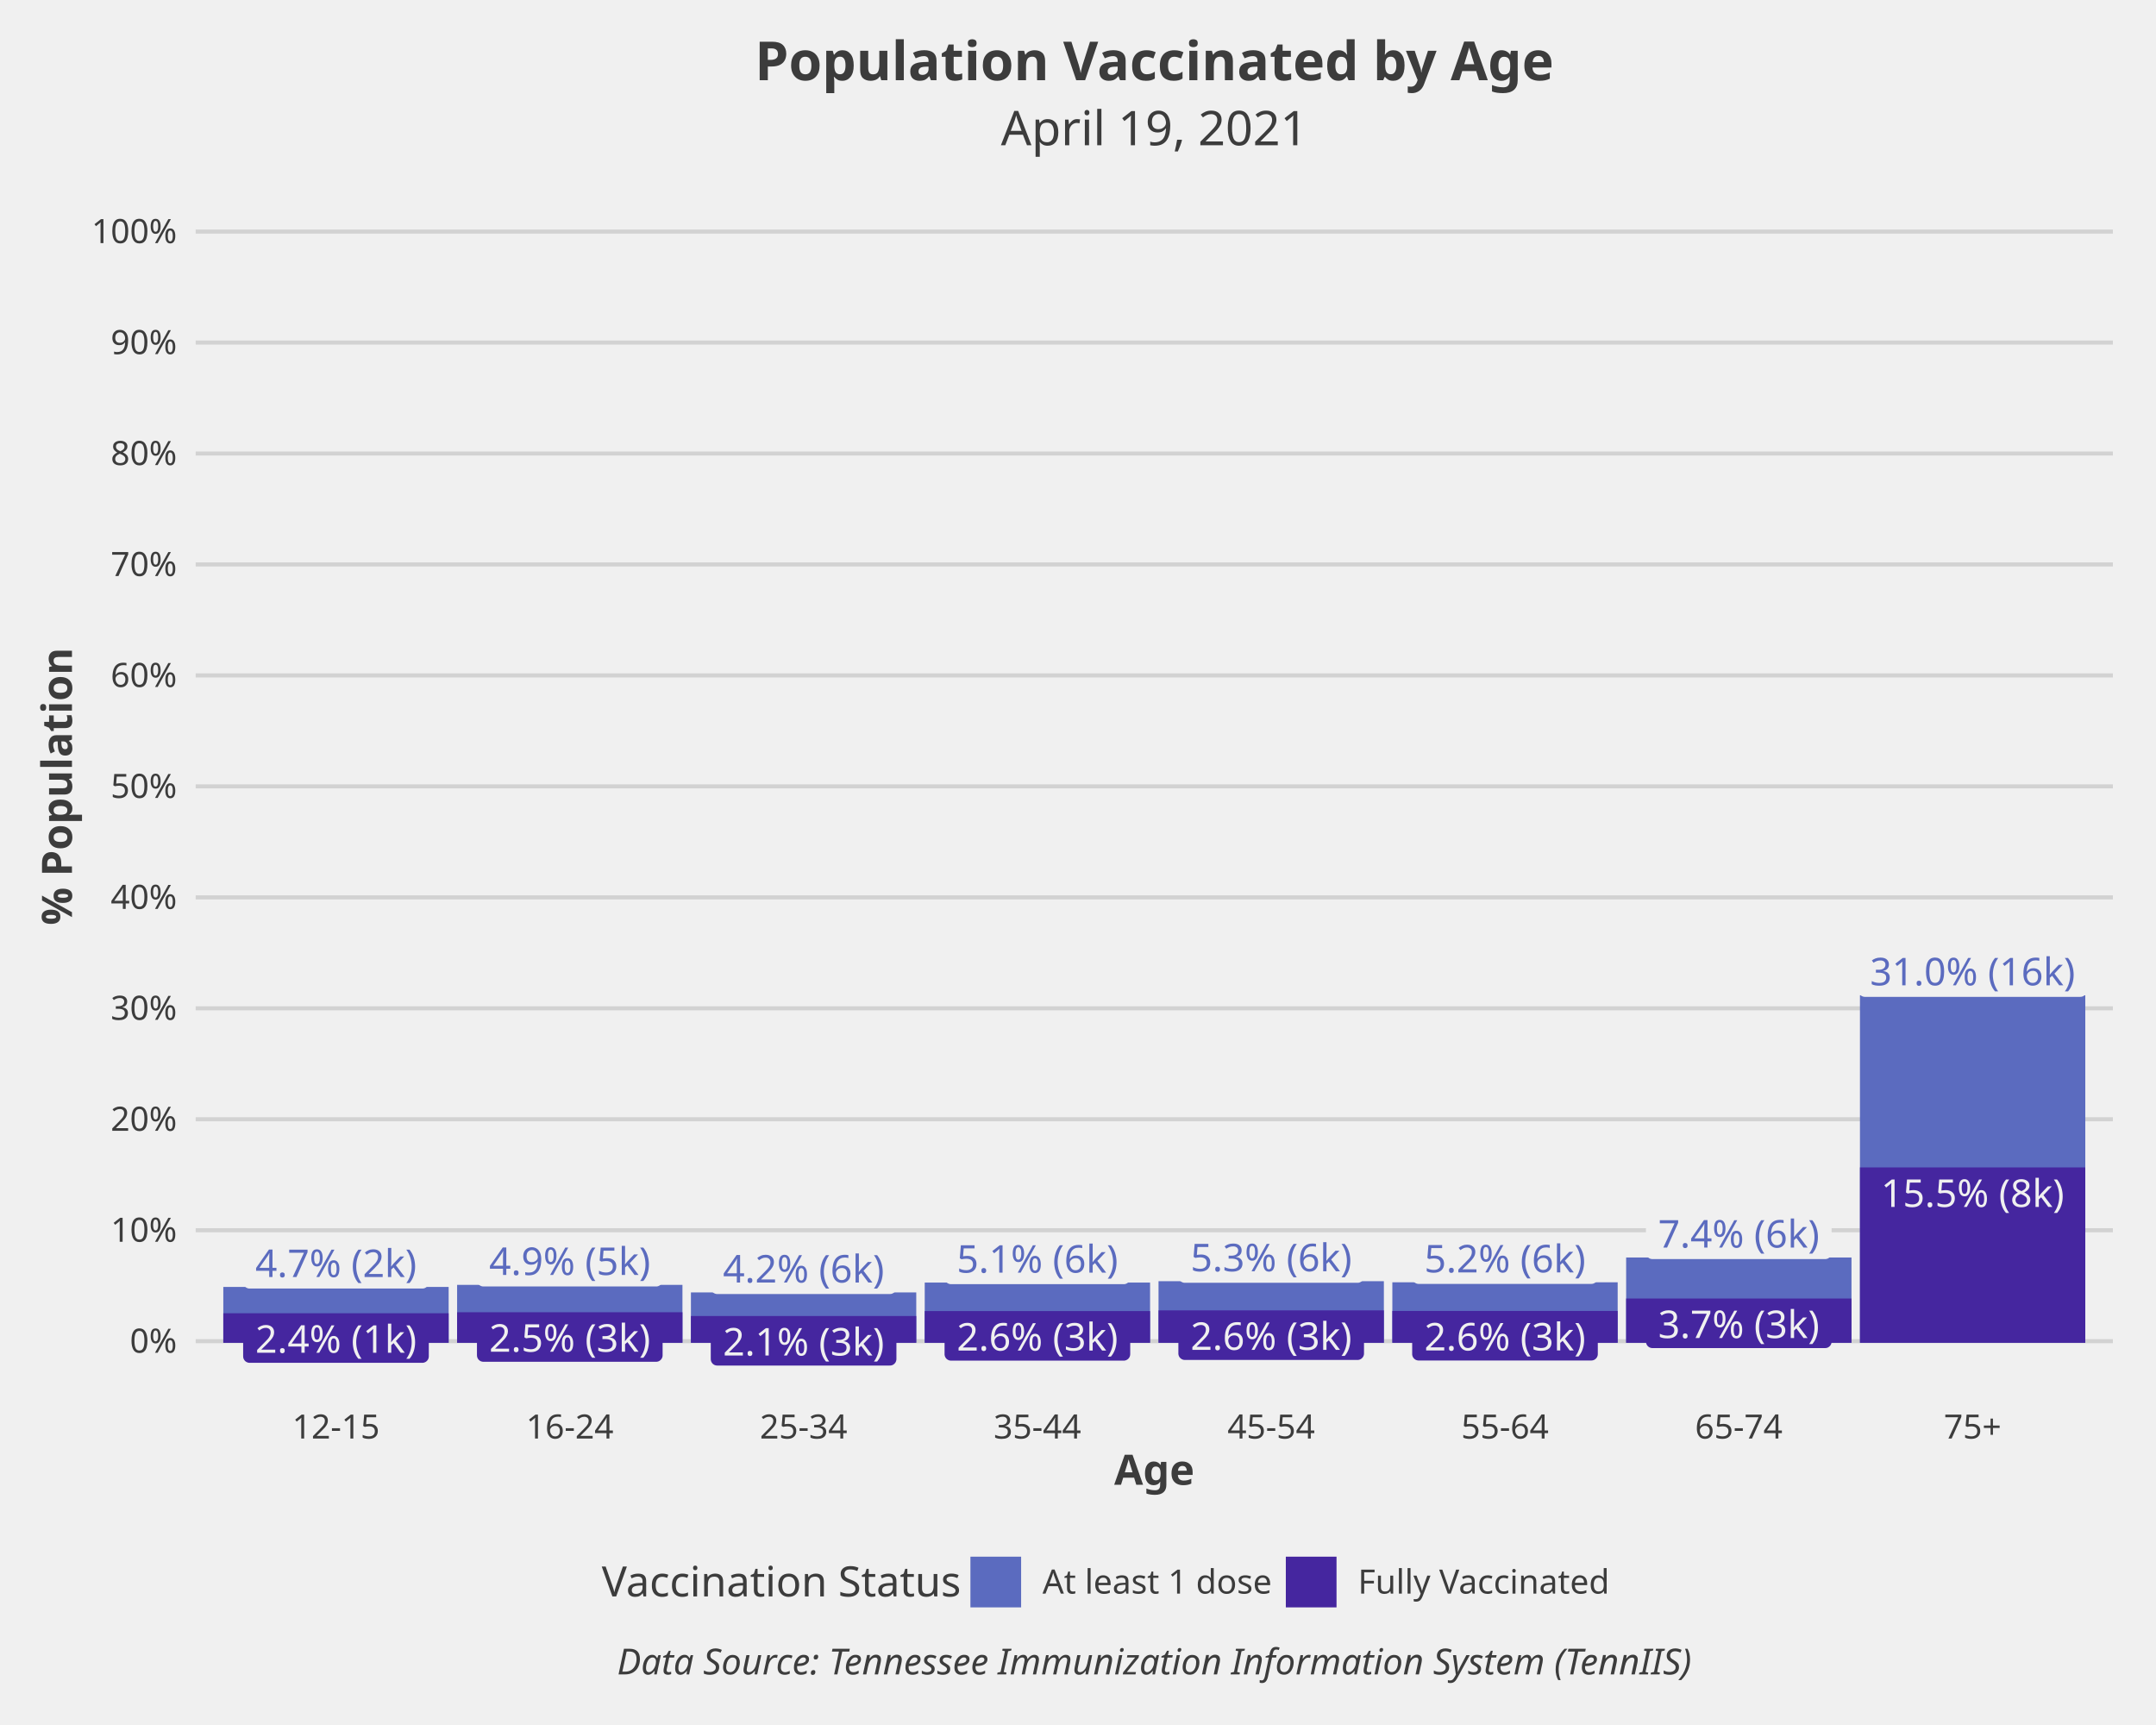
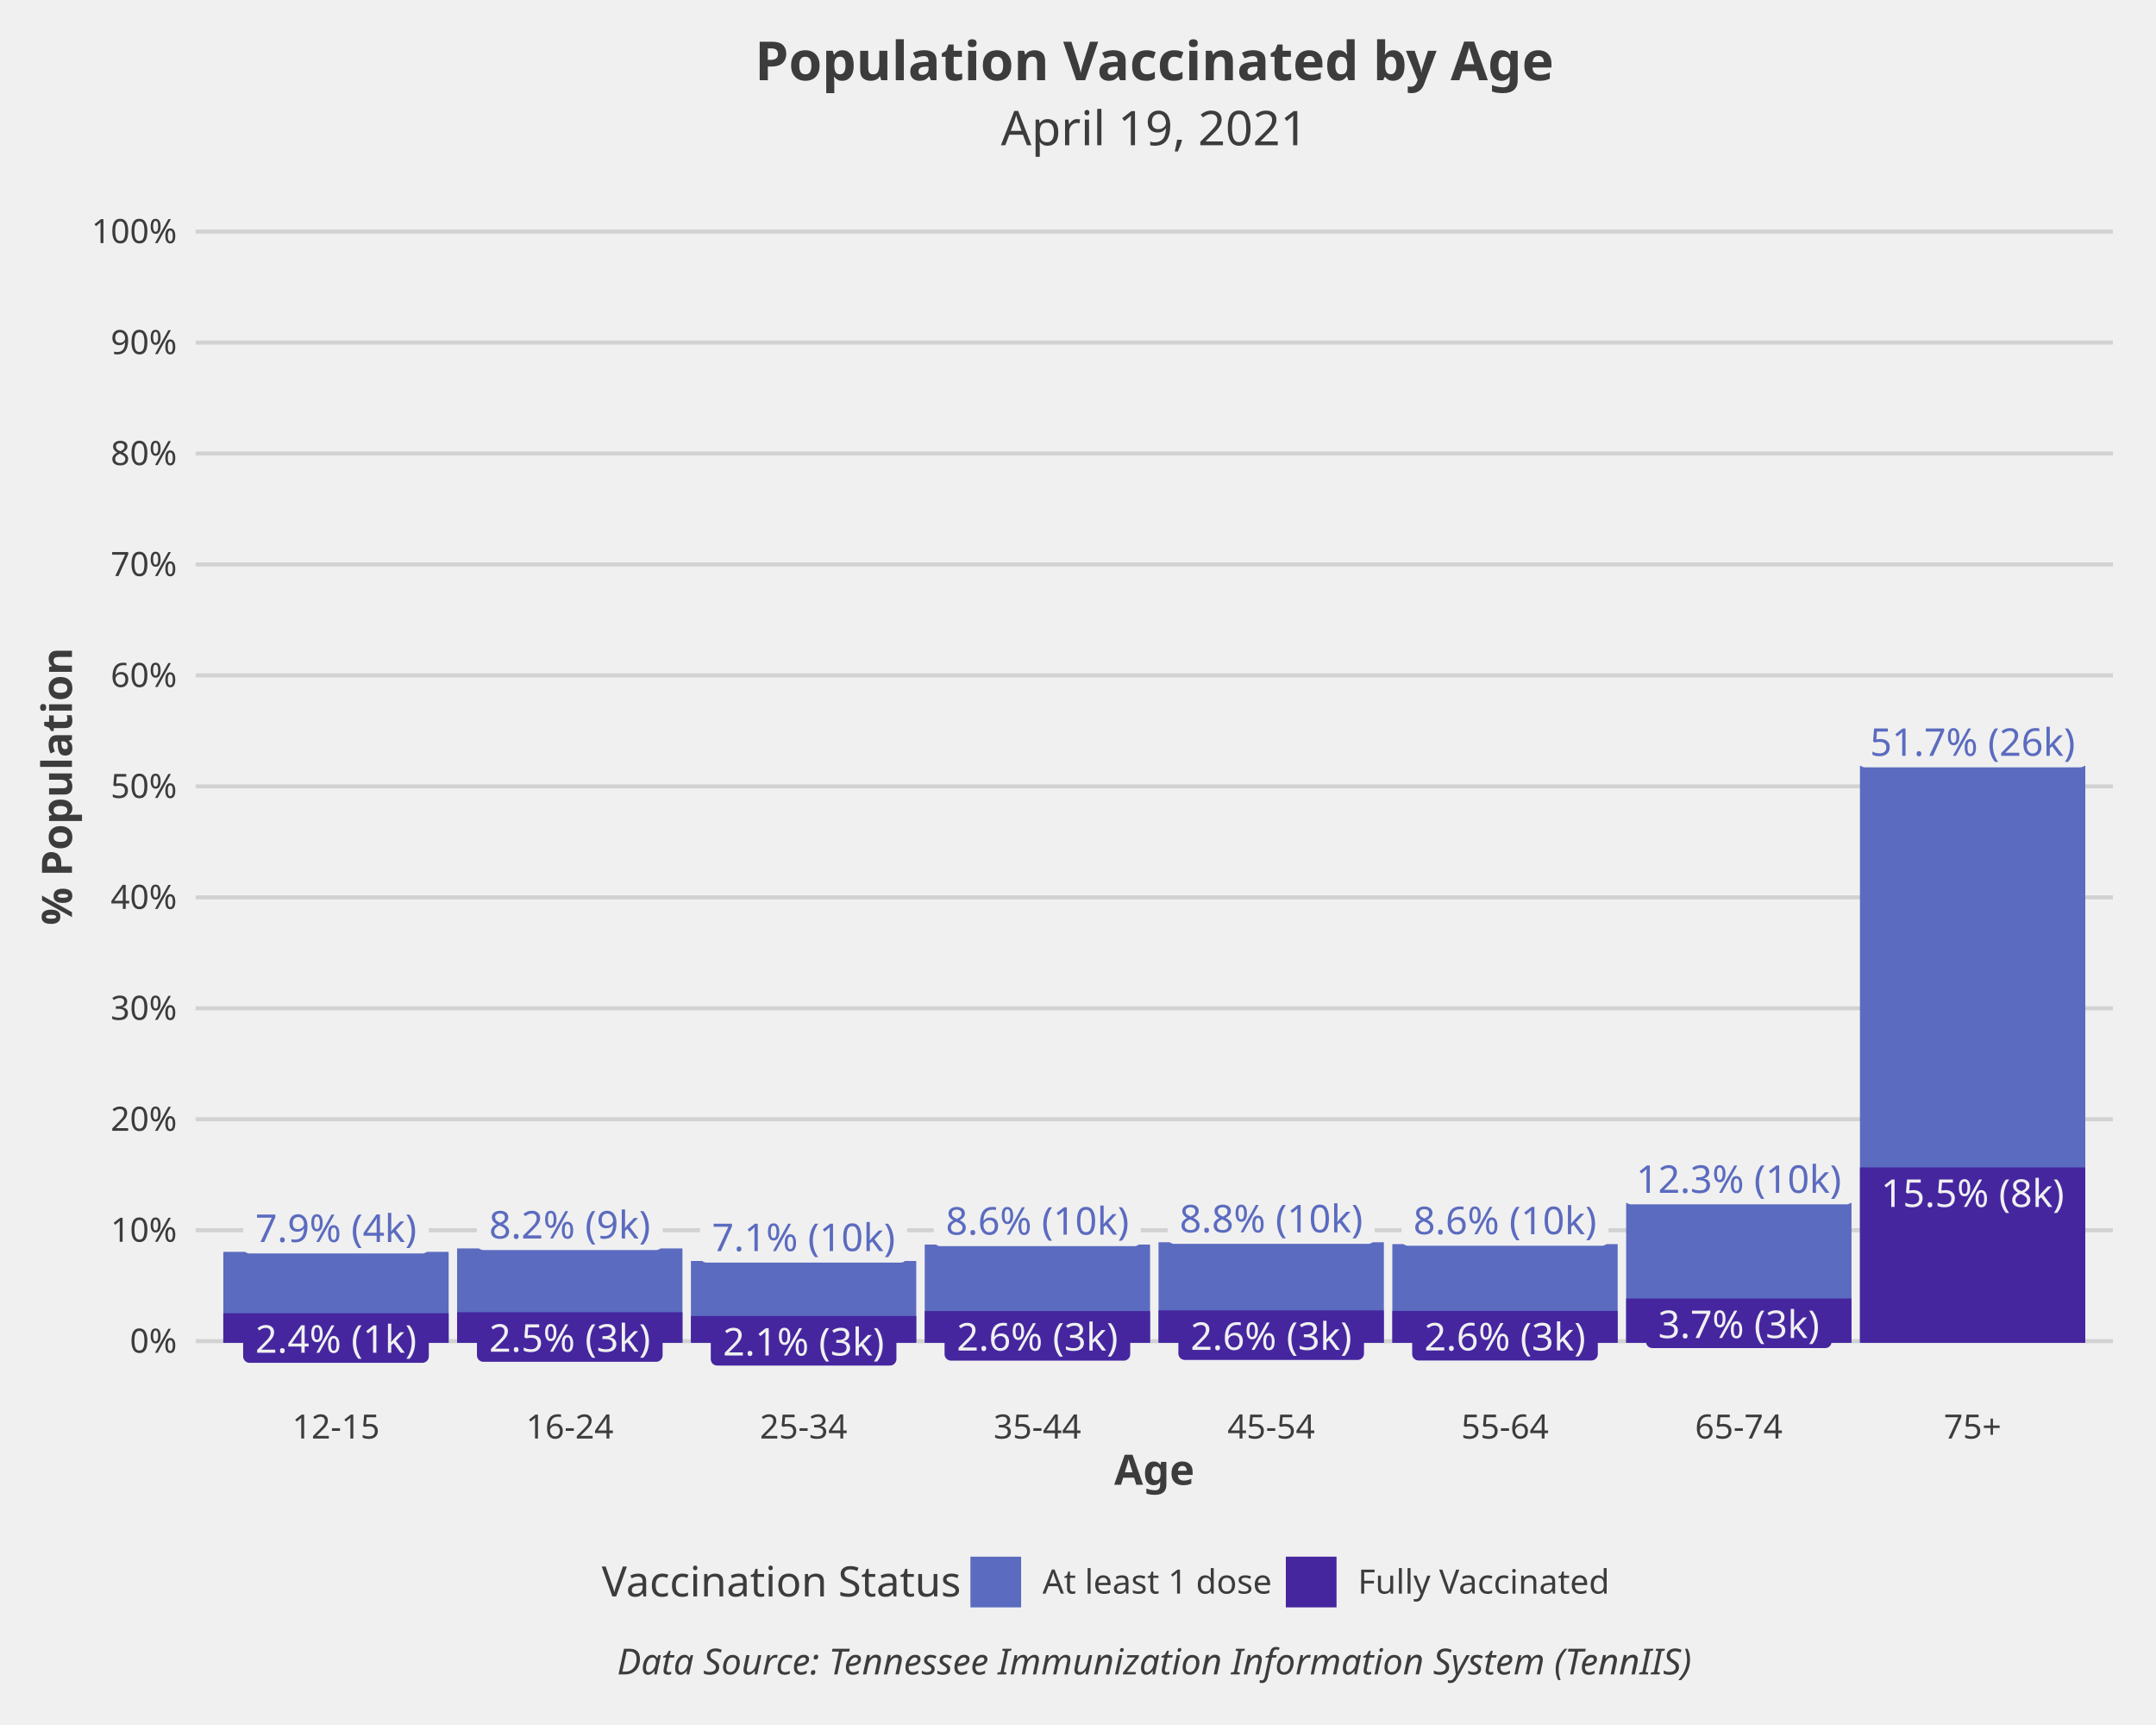
<svg xmlns="http://www.w3.org/2000/svg" class="svglite" data-engine-version="2.0" width="720.00pt" height="576.00pt" viewBox="0 0 720.00 576.00">
  <defs>
    <style type="text/css">
    .svglite line, .svglite polyline, .svglite polygon, .svglite path, .svglite rect, .svglite circle {
      fill: none;
      stroke: #000000;
      stroke-linecap: round;
      stroke-linejoin: round;
      stroke-miterlimit: 10.00;
    }
  </style>
  </defs>
  <rect width="100%" height="100%" style="stroke: none; fill: #FFFFFF;" />
  <defs>
    <clipPath id="cpMC4wMHw3MjAuMDB8MC4wMHw1NzYuMDA=">
      <rect x="0.00" y="0.00" width="720.00" height="576.00" />
    </clipPath>
  </defs>
  <g clip-path="url(#cpMC4wMHw3MjAuMDB8MC4wMHw1NzYuMDA=)">
    <rect x="0.00" y="0.00" width="720.00" height="576.00" style="stroke-width: 1.36; stroke: none; fill: #F0F0F0;" />
  </g>
  <defs>
    <clipPath id="cpNjUuMzV8NzA1LjYwfDU4LjgwfDQ2Ni4zNg==">
      <rect x="65.35" y="58.80" width="640.25" height="407.56" />
    </clipPath>
  </defs>
  <g clip-path="url(#cpNjUuMzV8NzA1LjYwfDU4LjgwfDQ2Ni4zNg==)">
    <rect x="65.35" y="58.80" width="640.25" height="407.56" style="stroke-width: 1.36; stroke: none; fill: #F0F0F0;" />
    <polyline points="65.35,447.84 705.60,447.84 " style="stroke-width: 1.36; stroke: #D2D2D2; stroke-linecap: butt;" />
    <polyline points="65.35,410.79 705.60,410.79 " style="stroke-width: 1.36; stroke: #D2D2D2; stroke-linecap: butt;" />
    <polyline points="65.35,373.74 705.60,373.74 " style="stroke-width: 1.36; stroke: #D2D2D2; stroke-linecap: butt;" />
    <polyline points="65.35,336.69 705.60,336.69 " style="stroke-width: 1.36; stroke: #D2D2D2; stroke-linecap: butt;" />
    <polyline points="65.35,299.64 705.60,299.64 " style="stroke-width: 1.36; stroke: #D2D2D2; stroke-linecap: butt;" />
    <polyline points="65.35,262.58 705.60,262.58 " style="stroke-width: 1.36; stroke: #D2D2D2; stroke-linecap: butt;" />
    <polyline points="65.35,225.53 705.60,225.53 " style="stroke-width: 1.36; stroke: #D2D2D2; stroke-linecap: butt;" />
    <polyline points="65.35,188.48 705.60,188.48 " style="stroke-width: 1.36; stroke: #D2D2D2; stroke-linecap: butt;" />
    <polyline points="65.35,151.43 705.60,151.43 " style="stroke-width: 1.36; stroke: #D2D2D2; stroke-linecap: butt;" />
    <polyline points="65.35,114.38 705.60,114.38 " style="stroke-width: 1.36; stroke: #D2D2D2; stroke-linecap: butt;" />
    <polyline points="65.35,77.33 705.60,77.33 " style="stroke-width: 1.36; stroke: #D2D2D2; stroke-linecap: butt;" />
-     <rect x="75.11" y="430.26" width="74.18" height="17.57" style="stroke-width: 1.07; stroke: #5B6BBF; stroke-linecap: square; stroke-linejoin: miter; fill: #5B6BBF;" />
-     <rect x="153.19" y="429.57" width="74.18" height="18.27" style="stroke-width: 1.07; stroke: #5B6BBF; stroke-linecap: square; stroke-linejoin: miter; fill: #5B6BBF;" />
-     <rect x="231.27" y="432.09" width="74.18" height="15.75" style="stroke-width: 1.07; stroke: #5B6BBF; stroke-linecap: square; stroke-linejoin: miter; fill: #5B6BBF;" />
-     <rect x="309.35" y="428.80" width="74.18" height="19.03" style="stroke-width: 1.07; stroke: #5B6BBF; stroke-linecap: square; stroke-linejoin: miter; fill: #5B6BBF;" />
-     <rect x="387.43" y="428.34" width="74.18" height="19.50" style="stroke-width: 1.07; stroke: #5B6BBF; stroke-linecap: square; stroke-linejoin: miter; fill: #5B6BBF;" />
-     <rect x="465.51" y="428.71" width="74.18" height="19.13" style="stroke-width: 1.07; stroke: #5B6BBF; stroke-linecap: square; stroke-linejoin: miter; fill: #5B6BBF;" />
-     <rect x="543.59" y="420.43" width="74.18" height="27.41" style="stroke-width: 1.07; stroke: #5B6BBF; stroke-linecap: square; stroke-linejoin: miter; fill: #5B6BBF;" />
-     <rect x="621.67" y="332.87" width="74.18" height="114.97" style="stroke-width: 1.07; stroke: #5B6BBF; stroke-linecap: square; stroke-linejoin: miter; fill: #5B6BBF;" />
+     <rect x="75.11" y="418.55" width="74.18" height="29.29" style="stroke-width: 1.07; stroke: #5B6BBF; stroke-linecap: square; stroke-linejoin: miter; fill: #5B6BBF;" />
    <rect x="75.11" y="439.05" width="74.18" height="8.79" style="stroke-width: 1.07; stroke: #45269F; stroke-linecap: square; stroke-linejoin: miter; fill: #45269F;" />
+     <rect x="153.19" y="417.40" width="74.18" height="30.44" style="stroke-width: 1.07; stroke: #5B6BBF; stroke-linecap: square; stroke-linejoin: miter; fill: #5B6BBF;" />
    <rect x="153.19" y="438.71" width="74.18" height="9.13" style="stroke-width: 1.07; stroke: #45269F; stroke-linecap: square; stroke-linejoin: miter; fill: #45269F;" />
+     <rect x="231.27" y="421.59" width="74.18" height="26.24" style="stroke-width: 1.07; stroke: #5B6BBF; stroke-linecap: square; stroke-linejoin: miter; fill: #5B6BBF;" />
    <rect x="231.27" y="439.97" width="74.18" height="7.87" style="stroke-width: 1.07; stroke: #45269F; stroke-linecap: square; stroke-linejoin: miter; fill: #45269F;" />
+     <rect x="309.35" y="416.11" width="74.18" height="31.72" style="stroke-width: 1.07; stroke: #5B6BBF; stroke-linecap: square; stroke-linejoin: miter; fill: #5B6BBF;" />
    <rect x="309.35" y="438.32" width="74.18" height="9.52" style="stroke-width: 1.07; stroke: #45269F; stroke-linecap: square; stroke-linejoin: miter; fill: #45269F;" />
+     <rect x="387.43" y="415.34" width="74.18" height="32.50" style="stroke-width: 1.07; stroke: #5B6BBF; stroke-linecap: square; stroke-linejoin: miter; fill: #5B6BBF;" />
    <rect x="387.43" y="438.09" width="74.18" height="9.75" style="stroke-width: 1.07; stroke: #45269F; stroke-linecap: square; stroke-linejoin: miter; fill: #45269F;" />
+     <rect x="465.51" y="415.96" width="74.18" height="31.88" style="stroke-width: 1.07; stroke: #5B6BBF; stroke-linecap: square; stroke-linejoin: miter; fill: #5B6BBF;" />
    <rect x="465.51" y="438.28" width="74.18" height="9.56" style="stroke-width: 1.07; stroke: #45269F; stroke-linecap: square; stroke-linejoin: miter; fill: #45269F;" />
+     <rect x="543.59" y="402.15" width="74.18" height="45.69" style="stroke-width: 1.07; stroke: #5B6BBF; stroke-linecap: square; stroke-linejoin: miter; fill: #5B6BBF;" />
    <rect x="543.59" y="434.13" width="74.18" height="13.71" style="stroke-width: 1.07; stroke: #45269F; stroke-linecap: square; stroke-linejoin: miter; fill: #45269F;" />
+     <rect x="621.67" y="256.22" width="74.18" height="191.62" style="stroke-width: 1.07; stroke: #5B6BBF; stroke-linecap: square; stroke-linejoin: miter; fill: #5B6BBF;" />
    <rect x="621.67" y="390.35" width="74.18" height="57.49" style="stroke-width: 1.07; stroke: #45269F; stroke-linecap: square; stroke-linejoin: miter; fill: #45269F;" />
-     <polygon points="83.36,430.26 141.04,430.26 140.95,430.26 141.30,430.25 141.64,430.18 141.96,430.06 142.27,429.88 142.53,429.66 142.76,429.40 142.95,429.11 143.09,428.79 143.17,428.45 143.20,428.10 143.20,428.10 143.20,416.41 143.20,416.41 143.17,416.07 143.09,415.73 142.95,415.41 142.76,415.11 142.53,414.85 142.27,414.63 141.96,414.46 141.64,414.34 141.30,414.27 141.04,414.25 83.36,414.25 83.62,414.27 83.27,414.25 82.93,414.30 82.59,414.39 82.28,414.54 81.99,414.74 81.74,414.98 81.54,415.26 81.37,415.57 81.26,415.90 81.21,416.24 81.20,416.41 81.20,428.10 81.21,427.93 81.21,428.28 81.26,428.62 81.37,428.95 81.54,429.26 81.74,429.54 81.99,429.78 82.28,429.97 82.59,430.12 82.93,430.22 83.27,430.26 " style="stroke-width: 0.00; stroke: none; fill: #F0F0F0;" />
-     <text x="112.20" y="426.42" text-anchor="middle" style="font-size: 12.80px; fill: #5B6BBF; font-family: sans;" textLength="54.80px" lengthAdjust="spacingAndGlyphs">4.7% (2k)</text>
-     <polygon points="161.44,429.57 219.12,429.57 219.03,429.57 219.38,429.56 219.72,429.49 220.04,429.36 220.34,429.19 220.61,428.97 220.84,428.71 221.03,428.42 221.17,428.10 221.25,427.76 221.28,427.41 221.28,427.41 221.28,415.72 221.28,415.72 221.25,415.37 221.17,415.04 221.03,414.72 220.84,414.42 220.61,414.16 220.34,413.94 220.04,413.77 219.72,413.65 219.38,413.58 219.12,413.56 161.44,413.56 161.70,413.58 161.35,413.56 161.01,413.61 160.67,413.70 160.36,413.85 160.07,414.05 159.82,414.29 159.61,414.57 159.45,414.87 159.34,415.20 159.29,415.55 159.28,415.72 159.28,427.41 159.29,427.24 159.29,427.59 159.34,427.93 159.45,428.26 159.61,428.57 159.82,428.85 160.07,429.09 160.36,429.28 160.67,429.43 161.01,429.53 161.35,429.57 " style="stroke-width: 0.00; stroke: none; fill: #F0F0F0;" />
-     <text x="190.28" y="425.73" text-anchor="middle" style="font-size: 12.80px; fill: #5B6BBF; font-family: sans;" textLength="54.80px" lengthAdjust="spacingAndGlyphs">4.9% (5k)</text>
-     <polygon points="239.52,432.09 297.20,432.09 297.11,432.09 297.46,432.08 297.80,432.01 298.12,431.88 298.42,431.71 298.69,431.49 298.92,431.23 299.11,430.94 299.24,430.62 299.33,430.28 299.36,429.93 299.36,429.93 299.36,418.24 299.36,418.24 299.33,417.89 299.24,417.56 299.11,417.24 298.92,416.94 298.69,416.68 298.42,416.46 298.12,416.29 297.80,416.17 297.46,416.10 297.20,416.08 239.52,416.08 239.78,416.10 239.43,416.08 239.09,416.12 238.75,416.22 238.44,416.37 238.15,416.57 237.90,416.81 237.69,417.09 237.53,417.39 237.42,417.72 237.37,418.07 237.36,418.24 237.36,429.93 237.37,429.76 237.37,430.11 237.42,430.45 237.53,430.78 237.69,431.09 237.90,431.36 238.15,431.61 238.44,431.80 238.75,431.95 239.09,432.05 239.43,432.09 " style="stroke-width: 0.00; stroke: none; fill: #F0F0F0;" />
-     <text x="268.36" y="428.25" text-anchor="middle" style="font-size: 12.80px; fill: #5B6BBF; font-family: sans;" textLength="54.80px" lengthAdjust="spacingAndGlyphs">4.2% (6k)</text>
-     <polygon points="317.60,428.80 375.28,428.80 375.19,428.80 375.54,428.79 375.88,428.72 376.20,428.60 376.50,428.42 376.77,428.20 377.00,427.94 377.19,427.65 377.32,427.33 377.41,426.99 377.44,426.64 377.44,426.64 377.44,414.95 377.44,414.95 377.41,414.61 377.32,414.27 377.19,413.95 377.00,413.65 376.77,413.39 376.50,413.17 376.20,413.00 375.88,412.88 375.54,412.81 375.28,412.79 317.60,412.79 317.86,412.81 317.51,412.79 317.17,412.84 316.83,412.93 316.52,413.08 316.23,413.28 315.98,413.52 315.77,413.80 315.61,414.11 315.50,414.44 315.44,414.78 315.44,414.95 315.44,426.64 315.44,426.47 315.44,426.82 315.50,427.16 315.61,427.49 315.77,427.80 315.98,428.08 316.23,428.32 316.52,428.51 316.83,428.66 317.17,428.76 317.51,428.80 " style="stroke-width: 0.00; stroke: none; fill: #F0F0F0;" />
-     <text x="346.44" y="424.96" text-anchor="middle" style="font-size: 12.80px; fill: #5B6BBF; font-family: sans;" textLength="54.80px" lengthAdjust="spacingAndGlyphs">5.1% (6k)</text>
-     <polygon points="395.68,428.34 453.35,428.34 453.27,428.34 453.61,428.33 453.96,428.26 454.28,428.13 454.58,427.96 454.85,427.74 455.08,427.48 455.27,427.18 455.40,426.87 455.49,426.53 455.51,426.18 455.51,426.18 455.51,414.49 455.51,414.49 455.49,414.14 455.40,413.81 455.27,413.49 455.08,413.19 454.85,412.93 454.58,412.71 454.28,412.54 453.96,412.41 453.61,412.35 453.35,412.33 395.68,412.33 395.94,412.35 395.59,412.33 395.24,412.37 394.91,412.47 394.60,412.62 394.31,412.82 394.06,413.06 393.85,413.34 393.69,413.64 393.58,413.97 393.52,414.32 393.52,414.49 393.52,426.18 393.52,426.01 393.52,426.35 393.58,426.70 393.69,427.03 393.85,427.34 394.06,427.61 394.31,427.85 394.60,428.05 394.91,428.20 395.24,428.30 395.59,428.34 " style="stroke-width: 0.00; stroke: none; fill: #F0F0F0;" />
-     <text x="424.52" y="424.50" text-anchor="middle" style="font-size: 12.80px; fill: #5B6BBF; font-family: sans;" textLength="54.80px" lengthAdjust="spacingAndGlyphs">5.3% (6k)</text>
-     <polygon points="473.76,428.71 531.43,428.71 531.35,428.71 531.69,428.70 532.03,428.63 532.36,428.50 532.66,428.33 532.93,428.11 533.16,427.85 533.35,427.56 533.48,427.24 533.57,426.90 533.59,426.55 533.59,426.55 533.59,414.86 533.59,414.86 533.57,414.51 533.48,414.18 533.35,413.86 533.16,413.56 532.93,413.30 532.66,413.08 532.36,412.91 532.03,412.79 531.69,412.72 531.43,412.70 473.76,412.70 474.02,412.72 473.67,412.70 473.32,412.74 472.99,412.84 472.68,412.99 472.39,413.19 472.14,413.43 471.93,413.71 471.77,414.01 471.66,414.34 471.60,414.69 471.60,414.86 471.60,426.55 471.60,426.38 471.60,426.73 471.66,427.07 471.77,427.40 471.93,427.71 472.14,427.98 472.39,428.23 472.68,428.42 472.99,428.57 473.32,428.67 473.67,428.71 " style="stroke-width: 0.00; stroke: none; fill: #F0F0F0;" />
-     <text x="502.59" y="424.87" text-anchor="middle" style="font-size: 12.80px; fill: #5B6BBF; font-family: sans;" textLength="54.80px" lengthAdjust="spacingAndGlyphs">5.2% (6k)</text>
-     <polygon points="551.83,420.43 609.51,420.43 609.43,420.42 609.77,420.41 610.11,420.34 610.44,420.22 610.74,420.04 611.01,419.82 611.24,419.56 611.42,419.27 611.56,418.95 611.64,418.61 611.67,418.27 611.67,418.27 611.67,406.58 611.67,406.58 611.64,406.23 611.56,405.89 611.42,405.57 611.24,405.28 611.01,405.02 610.74,404.80 610.44,404.62 610.11,404.50 609.77,404.43 609.51,404.42 551.83,404.42 552.10,404.43 551.75,404.42 551.40,404.46 551.07,404.56 550.75,404.70 550.47,404.90 550.22,405.14 550.01,405.42 549.85,405.73 549.74,406.06 549.68,406.40 549.67,406.58 549.67,418.27 549.68,418.09 549.68,418.44 549.74,418.78 549.85,419.11 550.01,419.42 550.22,419.70 550.47,419.94 550.75,420.14 551.07,420.29 551.40,420.38 551.75,420.42 " style="stroke-width: 0.00; stroke: none; fill: #F0F0F0;" />
-     <text x="580.67" y="416.59" text-anchor="middle" style="font-size: 12.80px; fill: #5B6BBF; font-family: sans;" textLength="54.80px" lengthAdjust="spacingAndGlyphs">7.4% (6k)</text>
-     <polygon points="622.79,332.87 694.71,332.87 694.63,332.86 694.97,332.85 695.31,332.78 695.64,332.66 695.94,332.48 696.21,332.26 696.44,332.00 696.63,331.71 696.76,331.39 696.84,331.05 696.87,330.71 696.87,330.71 696.87,319.01 696.87,319.01 696.84,318.67 696.76,318.33 696.63,318.01 696.44,317.72 696.21,317.46 695.94,317.24 695.64,317.06 695.31,316.94 694.97,316.87 694.71,316.85 622.79,316.85 623.05,316.87 622.71,316.86 622.36,316.90 622.03,316.99 621.71,317.14 621.43,317.34 621.18,317.58 620.97,317.86 620.81,318.17 620.70,318.50 620.64,318.84 620.63,319.01 620.63,330.71 620.64,330.53 620.64,330.88 620.70,331.22 620.81,331.55 620.97,331.86 621.18,332.14 621.43,332.38 621.71,332.58 622.03,332.72 622.36,332.82 622.71,332.86 " style="stroke-width: 0.00; stroke: none; fill: #F0F0F0;" />
-     <text x="658.75" y="329.02" text-anchor="middle" style="font-size: 12.80px; fill: #5B6BBF; font-family: sans;" textLength="69.04px" lengthAdjust="spacingAndGlyphs">31.0% (16k)</text>
+     <polygon points="83.36,418.55 141.04,418.55 140.95,418.55 141.30,418.53 141.64,418.46 141.96,418.34 142.27,418.17 142.53,417.95 142.76,417.69 142.95,417.39 143.09,417.07 143.17,416.73 143.20,416.39 143.20,416.39 143.20,404.70 143.20,404.70 143.17,404.35 143.09,404.01 142.95,403.69 142.76,403.40 142.53,403.14 142.27,402.92 141.96,402.74 141.64,402.62 141.30,402.55 141.04,402.54 83.36,402.54 83.62,402.55 83.27,402.54 82.93,402.58 82.59,402.68 82.28,402.83 81.99,403.02 81.74,403.26 81.54,403.54 81.37,403.85 81.26,404.18 81.21,404.52 81.20,404.70 81.20,416.39 81.21,416.21 81.21,416.56 81.26,416.90 81.37,417.23 81.54,417.54 81.74,417.82 81.99,418.06 82.28,418.26 82.59,418.41 82.93,418.50 83.27,418.55 " style="stroke-width: 0.00; stroke: none; fill: #F0F0F0;" />
+     <text x="112.20" y="414.71" text-anchor="middle" style="font-size: 12.80px; fill: #5B6BBF; font-family: sans;" textLength="54.80px" lengthAdjust="spacingAndGlyphs">7.9% (4k)</text>
    <polygon points="83.36,455.06 141.04,455.06 140.95,455.06 141.30,455.05 141.64,454.98 141.96,454.85 142.27,454.68 142.53,454.46 142.76,454.20 142.95,453.91 143.09,453.59 143.17,453.25 143.20,452.90 143.20,452.90 143.20,441.21 143.20,441.21 143.17,440.86 143.09,440.53 142.95,440.21 142.76,439.91 142.53,439.65 142.27,439.43 141.96,439.26 141.64,439.14 141.30,439.07 141.04,439.05 83.36,439.05 83.62,439.07 83.27,439.05 82.93,439.09 82.59,439.19 82.28,439.34 81.99,439.54 81.74,439.78 81.54,440.06 81.37,440.36 81.26,440.69 81.21,441.04 81.20,441.21 81.20,452.90 81.21,452.73 81.21,453.08 81.26,453.42 81.37,453.75 81.54,454.06 81.74,454.33 81.99,454.58 82.28,454.77 82.59,454.92 82.93,455.02 83.27,455.06 " style="stroke-width: 0.00; stroke: none; fill: #45269F;" />
    <text x="112.20" y="451.70" text-anchor="middle" style="font-size: 12.80px; fill: #F0F0F0; font-family: sans;" textLength="54.80px" lengthAdjust="spacingAndGlyphs">2.4% (1k)</text>
+     <polygon points="161.44,417.40 219.12,417.40 219.03,417.39 219.38,417.38 219.72,417.31 220.04,417.19 220.34,417.01 220.61,416.79 220.84,416.53 221.03,416.24 221.17,415.92 221.25,415.58 221.28,415.24 221.28,415.24 221.28,403.54 221.28,403.54 221.25,403.20 221.17,402.86 221.03,402.54 220.84,402.25 220.61,401.99 220.34,401.77 220.04,401.59 219.72,401.47 219.38,401.40 219.12,401.38 161.44,401.38 161.70,401.40 161.35,401.39 161.01,401.43 160.67,401.52 160.36,401.67 160.07,401.87 159.82,402.11 159.61,402.39 159.45,402.70 159.34,403.03 159.29,403.37 159.28,403.54 159.28,415.24 159.29,415.06 159.29,415.41 159.34,415.75 159.45,416.08 159.61,416.39 159.82,416.67 160.07,416.91 160.36,417.11 160.67,417.26 161.01,417.35 161.35,417.39 " style="stroke-width: 0.00; stroke: none; fill: #F0F0F0;" />
+     <text x="190.28" y="413.55" text-anchor="middle" style="font-size: 12.80px; fill: #5B6BBF; font-family: sans;" textLength="54.80px" lengthAdjust="spacingAndGlyphs">8.2% (9k)</text>
    <polygon points="161.44,454.72 219.12,454.72 219.03,454.72 219.38,454.70 219.72,454.63 220.04,454.51 220.34,454.33 220.61,454.11 220.84,453.85 221.03,453.56 221.17,453.24 221.25,452.90 221.28,452.56 221.28,452.56 221.28,440.87 221.28,440.87 221.25,440.52 221.17,440.18 221.03,439.86 220.84,439.57 220.61,439.31 220.34,439.09 220.04,438.91 219.72,438.79 219.38,438.72 219.12,438.71 161.44,438.71 161.70,438.72 161.35,438.71 161.01,438.75 160.67,438.85 160.36,438.99 160.07,439.19 159.82,439.43 159.61,439.71 159.45,440.02 159.34,440.35 159.29,440.69 159.28,440.87 159.28,452.56 159.29,452.38 159.29,452.73 159.34,453.07 159.45,453.40 159.61,453.71 159.82,453.99 160.07,454.23 160.36,454.43 160.67,454.58 161.01,454.67 161.35,454.72 " style="stroke-width: 0.00; stroke: none; fill: #45269F;" />
    <text x="190.28" y="451.36" text-anchor="middle" style="font-size: 12.80px; fill: #F0F0F0; font-family: sans;" textLength="54.80px" lengthAdjust="spacingAndGlyphs">2.5% (3k)</text>
+     <polygon points="235.96,421.59 300.76,421.59 300.67,421.59 301.02,421.58 301.36,421.51 301.68,421.39 301.98,421.21 302.25,420.99 302.48,420.73 302.67,420.44 302.81,420.12 302.89,419.78 302.92,419.43 302.92,419.43 302.92,407.74 302.92,407.74 302.89,407.40 302.81,407.06 302.67,406.74 302.48,406.45 302.25,406.19 301.98,405.97 301.68,405.79 301.36,405.67 301.02,405.60 300.76,405.58 235.96,405.58 236.22,405.60 235.87,405.58 235.53,405.63 235.19,405.72 234.88,405.87 234.59,406.07 234.34,406.31 234.13,406.59 233.97,406.90 233.86,407.23 233.80,407.57 233.80,407.74 233.80,419.43 233.80,419.26 233.80,419.61 233.86,419.95 233.97,420.28 234.13,420.59 234.34,420.87 234.59,421.11 234.88,421.30 235.19,421.45 235.53,421.55 235.87,421.59 " style="stroke-width: 0.00; stroke: none; fill: #F0F0F0;" />
+     <text x="268.36" y="417.75" text-anchor="middle" style="font-size: 12.80px; fill: #5B6BBF; font-family: sans;" textLength="61.92px" lengthAdjust="spacingAndGlyphs">7.1% (10k)</text>
    <polygon points="239.52,455.98 297.20,455.98 297.11,455.97 297.46,455.96 297.80,455.89 298.12,455.77 298.42,455.59 298.69,455.37 298.92,455.11 299.11,454.82 299.24,454.50 299.33,454.16 299.36,453.82 299.36,453.82 299.36,442.13 299.36,442.13 299.33,441.78 299.24,441.44 299.11,441.12 298.92,440.83 298.69,440.57 298.42,440.35 298.12,440.17 297.80,440.05 297.46,439.98 297.20,439.97 239.52,439.97 239.78,439.98 239.43,439.97 239.09,440.01 238.75,440.11 238.44,440.25 238.15,440.45 237.90,440.69 237.69,440.97 237.53,441.28 237.42,441.61 237.37,441.95 237.36,442.13 237.36,453.82 237.37,453.64 237.37,453.99 237.42,454.33 237.53,454.66 237.69,454.97 237.90,455.25 238.15,455.49 238.44,455.69 238.75,455.84 239.09,455.93 239.43,455.97 " style="stroke-width: 0.00; stroke: none; fill: #45269F;" />
    <text x="268.36" y="452.62" text-anchor="middle" style="font-size: 12.80px; fill: #F0F0F0; font-family: sans;" textLength="54.80px" lengthAdjust="spacingAndGlyphs">2.1% (3k)</text>
+     <polygon points="314.04,416.11 378.84,416.11 378.75,416.11 379.10,416.10 379.44,416.03 379.76,415.91 380.06,415.73 380.33,415.51 380.56,415.25 380.75,414.96 380.88,414.64 380.97,414.30 381.00,413.95 381.00,413.95 381.00,402.26 381.00,402.26 380.97,401.92 380.88,401.58 380.75,401.26 380.56,400.97 380.33,400.71 380.06,400.49 379.76,400.31 379.44,400.19 379.10,400.12 378.84,400.10 314.04,400.10 314.30,400.12 313.95,400.10 313.60,400.15 313.27,400.24 312.96,400.39 312.67,400.59 312.42,400.83 312.21,401.11 312.05,401.42 311.94,401.75 311.88,402.09 311.88,402.26 311.88,413.95 311.88,413.78 311.88,414.13 311.94,414.47 312.05,414.80 312.21,415.11 312.42,415.39 312.67,415.63 312.96,415.83 313.27,415.97 313.60,416.07 313.95,416.11 " style="stroke-width: 0.00; stroke: none; fill: #F0F0F0;" />
+     <text x="346.44" y="412.27" text-anchor="middle" style="font-size: 12.80px; fill: #5B6BBF; font-family: sans;" textLength="61.92px" lengthAdjust="spacingAndGlyphs">8.6% (10k)</text>
    <polygon points="317.60,454.33 375.28,454.33 375.19,454.33 375.54,454.32 375.88,454.25 376.20,454.12 376.50,453.95 376.77,453.73 377.00,453.47 377.19,453.18 377.32,452.86 377.41,452.52 377.44,452.17 377.44,452.17 377.44,440.48 377.44,440.48 377.41,440.13 377.32,439.80 377.19,439.48 377.00,439.18 376.77,438.92 376.50,438.70 376.20,438.53 375.88,438.41 375.54,438.34 375.28,438.32 317.60,438.32 317.86,438.34 317.51,438.32 317.17,438.36 316.83,438.46 316.52,438.61 316.23,438.81 315.98,439.05 315.77,439.33 315.61,439.63 315.50,439.96 315.44,440.31 315.44,440.48 315.44,452.17 315.44,452.00 315.44,452.35 315.50,452.69 315.61,453.02 315.77,453.33 315.98,453.61 316.23,453.85 316.52,454.04 316.83,454.19 317.17,454.29 317.51,454.33 " style="stroke-width: 0.00; stroke: none; fill: #45269F;" />
    <text x="346.44" y="450.97" text-anchor="middle" style="font-size: 12.80px; fill: #F0F0F0; font-family: sans;" textLength="54.80px" lengthAdjust="spacingAndGlyphs">2.6% (3k)</text>
+     <polygon points="392.12,415.34 456.91,415.34 456.83,415.34 457.18,415.33 457.52,415.26 457.84,415.13 458.14,414.96 458.41,414.74 458.64,414.48 458.83,414.19 458.96,413.87 459.05,413.53 459.07,413.18 459.07,413.18 459.07,401.49 459.07,401.49 459.05,401.14 458.96,400.81 458.83,400.49 458.64,400.19 458.41,399.93 458.14,399.71 457.84,399.54 457.52,399.42 457.18,399.35 456.91,399.33 392.12,399.33 392.38,399.35 392.03,399.33 391.68,399.38 391.35,399.47 391.04,399.62 390.75,399.82 390.50,400.06 390.29,400.34 390.13,400.64 390.02,400.97 389.96,401.32 389.96,401.49 389.96,413.18 389.96,413.01 389.96,413.36 390.02,413.70 390.13,414.03 390.29,414.34 390.50,414.62 390.75,414.86 391.04,415.05 391.35,415.20 391.68,415.30 392.03,415.34 " style="stroke-width: 0.00; stroke: none; fill: #F0F0F0;" />
+     <text x="424.52" y="411.50" text-anchor="middle" style="font-size: 12.80px; fill: #5B6BBF; font-family: sans;" textLength="61.92px" lengthAdjust="spacingAndGlyphs">8.8% (10k)</text>
    <polygon points="395.68,454.10 453.35,454.10 453.27,454.10 453.61,454.09 453.96,454.02 454.28,453.89 454.58,453.72 454.85,453.50 455.08,453.24 455.27,452.94 455.40,452.63 455.49,452.29 455.51,451.94 455.51,451.94 455.51,440.25 455.51,440.25 455.49,439.90 455.40,439.57 455.27,439.25 455.08,438.95 454.85,438.69 454.58,438.47 454.28,438.30 453.96,438.17 453.61,438.11 453.35,438.09 395.68,438.09 395.94,438.11 395.59,438.09 395.24,438.13 394.91,438.23 394.60,438.38 394.31,438.58 394.06,438.82 393.85,439.10 393.69,439.40 393.58,439.73 393.52,440.08 393.52,440.25 393.52,451.94 393.52,451.77 393.52,452.11 393.58,452.46 393.69,452.79 393.85,453.10 394.06,453.37 394.31,453.61 394.60,453.81 394.91,453.96 395.24,454.06 395.59,454.10 " style="stroke-width: 0.00; stroke: none; fill: #45269F;" />
    <text x="424.52" y="450.74" text-anchor="middle" style="font-size: 12.80px; fill: #F0F0F0; font-family: sans;" textLength="54.80px" lengthAdjust="spacingAndGlyphs">2.6% (3k)</text>
+     <polygon points="470.20,415.96 534.99,415.96 534.91,415.96 535.25,415.95 535.59,415.88 535.92,415.75 536.22,415.58 536.49,415.36 536.72,415.10 536.91,414.81 537.04,414.49 537.13,414.15 537.15,413.80 537.15,413.80 537.15,402.11 537.15,402.11 537.13,401.76 537.04,401.43 536.91,401.11 536.72,400.81 536.49,400.55 536.22,400.33 535.92,400.16 535.59,400.04 535.25,399.97 534.99,399.95 470.20,399.95 470.46,399.97 470.11,399.95 469.76,399.99 469.43,400.09 469.12,400.24 468.83,400.44 468.58,400.68 468.37,400.96 468.21,401.26 468.10,401.59 468.04,401.94 468.04,402.11 468.04,413.80 468.04,413.63 468.04,413.98 468.10,414.32 468.21,414.65 468.37,414.96 468.58,415.23 468.83,415.47 469.12,415.67 469.43,415.82 469.76,415.92 470.11,415.96 " style="stroke-width: 0.00; stroke: none; fill: #F0F0F0;" />
+     <text x="502.59" y="412.12" text-anchor="middle" style="font-size: 12.80px; fill: #5B6BBF; font-family: sans;" textLength="61.92px" lengthAdjust="spacingAndGlyphs">8.6% (10k)</text>
    <polygon points="473.76,454.29 531.43,454.29 531.35,454.29 531.69,454.27 532.03,454.20 532.36,454.08 532.66,453.90 532.93,453.68 533.16,453.42 533.35,453.13 533.48,452.81 533.57,452.47 533.59,452.13 533.59,452.13 533.59,440.44 533.59,440.44 533.57,440.09 533.48,439.75 533.35,439.43 533.16,439.14 532.93,438.88 532.66,438.66 532.36,438.48 532.03,438.36 531.69,438.29 531.43,438.28 473.76,438.28 474.02,438.29 473.67,438.28 473.32,438.32 472.99,438.42 472.68,438.56 472.39,438.76 472.14,439.00 471.93,439.28 471.77,439.59 471.66,439.92 471.60,440.26 471.60,440.44 471.60,452.13 471.60,451.95 471.60,452.30 471.66,452.64 471.77,452.97 471.93,453.28 472.14,453.56 472.39,453.80 472.68,454.00 472.99,454.15 473.32,454.24 473.67,454.29 " style="stroke-width: 0.00; stroke: none; fill: #45269F;" />
    <text x="502.59" y="450.93" text-anchor="middle" style="font-size: 12.80px; fill: #F0F0F0; font-family: sans;" textLength="54.80px" lengthAdjust="spacingAndGlyphs">2.6% (3k)</text>
+     <polygon points="544.71,402.15 616.63,402.15 616.55,402.15 616.89,402.14 617.23,402.07 617.56,401.94 617.86,401.77 618.13,401.55 618.36,401.29 618.55,401.00 618.68,400.68 618.77,400.34 618.79,399.99 618.79,399.99 618.79,388.30 618.79,388.30 618.77,387.95 618.68,387.62 618.55,387.30 618.36,387.00 618.13,386.74 617.86,386.52 617.56,386.35 617.23,386.23 616.89,386.16 616.63,386.14 544.71,386.14 544.97,386.16 544.63,386.14 544.28,386.18 543.95,386.28 543.63,386.43 543.35,386.63 543.10,386.87 542.89,387.15 542.73,387.45 542.62,387.78 542.56,388.13 542.55,388.30 542.55,399.99 542.56,399.82 542.56,400.17 542.62,400.51 542.73,400.84 542.89,401.15 543.10,401.42 543.35,401.67 543.63,401.86 543.95,402.01 544.28,402.11 544.63,402.15 " style="stroke-width: 0.00; stroke: none; fill: #F0F0F0;" />
+     <text x="580.67" y="398.31" text-anchor="middle" style="font-size: 12.80px; fill: #5B6BBF; font-family: sans;" textLength="69.04px" lengthAdjust="spacingAndGlyphs">12.3% (10k)</text>
    <polygon points="551.83,450.14 609.51,450.14 609.43,450.14 609.77,450.13 610.11,450.06 610.44,449.94 610.74,449.76 611.01,449.54 611.24,449.28 611.42,448.99 611.56,448.67 611.64,448.33 611.67,447.98 611.67,447.98 611.67,436.29 611.67,436.29 611.64,435.95 611.56,435.61 611.42,435.29 611.24,434.99 611.01,434.73 610.74,434.51 610.44,434.34 610.11,434.22 609.77,434.15 609.51,434.13 551.83,434.13 552.10,434.15 551.75,434.13 551.40,434.18 551.07,434.27 550.75,434.42 550.47,434.62 550.22,434.86 550.01,435.14 549.85,435.45 549.74,435.78 549.68,436.12 549.67,436.29 549.67,447.98 549.68,447.81 549.68,448.16 549.74,448.50 549.85,448.83 550.01,449.14 550.22,449.42 550.47,449.66 550.75,449.85 551.07,450.00 551.40,450.10 551.75,450.14 " style="stroke-width: 0.00; stroke: none; fill: #45269F;" />
    <text x="580.67" y="446.79" text-anchor="middle" style="font-size: 12.80px; fill: #F0F0F0; font-family: sans;" textLength="54.80px" lengthAdjust="spacingAndGlyphs">3.7% (3k)</text>
+     <polygon points="622.79,256.22 694.71,256.22 694.63,256.21 694.97,256.20 695.31,256.13 695.64,256.01 695.94,255.83 696.21,255.61 696.44,255.35 696.63,255.06 696.76,254.74 696.84,254.40 696.87,254.06 696.87,254.06 696.87,242.36 696.87,242.36 696.84,242.02 696.76,241.68 696.63,241.36 696.44,241.07 696.21,240.81 695.94,240.59 695.64,240.41 695.31,240.29 694.97,240.22 694.71,240.20 622.79,240.20 623.05,240.22 622.71,240.21 622.36,240.25 622.03,240.35 621.71,240.49 621.43,240.69 621.18,240.93 620.97,241.21 620.81,241.52 620.70,241.85 620.64,242.19 620.63,242.36 620.63,254.06 620.64,253.88 620.64,254.23 620.70,254.57 620.81,254.90 620.97,255.21 621.18,255.49 621.43,255.73 621.71,255.93 622.03,256.08 622.36,256.17 622.71,256.21 " style="stroke-width: 0.00; stroke: none; fill: #F0F0F0;" />
+     <text x="658.75" y="252.38" text-anchor="middle" style="font-size: 12.80px; fill: #5B6BBF; font-family: sans;" textLength="69.04px" lengthAdjust="spacingAndGlyphs">51.7% (26k)</text>
    <polygon points="626.35,406.36 691.15,406.36 691.07,406.36 691.41,406.35 691.75,406.28 692.08,406.15 692.38,405.98 692.65,405.76 692.88,405.50 693.06,405.21 693.20,404.89 693.28,404.55 693.31,404.20 693.31,404.20 693.31,392.51 693.31,392.51 693.28,392.17 693.20,391.83 693.06,391.51 692.88,391.21 692.65,390.95 692.38,390.73 692.08,390.56 691.75,390.44 691.41,390.37 691.15,390.35 626.35,390.35 626.61,390.37 626.27,390.35 625.92,390.40 625.59,390.49 625.27,390.64 624.99,390.84 624.74,391.08 624.53,391.36 624.37,391.67 624.26,391.99 624.20,392.34 624.19,392.51 624.19,404.20 624.20,404.03 624.20,404.38 624.26,404.72 624.37,405.05 624.53,405.36 624.74,405.64 624.99,405.88 625.27,406.07 625.59,406.22 625.92,406.32 626.27,406.36 " style="stroke-width: 0.00; stroke: none; fill: #45269F;" />
    <text x="658.75" y="403.00" text-anchor="middle" style="font-size: 12.80px; fill: #F0F0F0; font-family: sans;" textLength="61.92px" lengthAdjust="spacingAndGlyphs">15.5% (8k)</text>
    <rect x="65.35" y="58.80" width="640.25" height="407.56" style="stroke-width: 1.36; stroke: none;" />
  </g>
  <g clip-path="url(#cpMC4wMHw3MjAuMDB8MC4wMHw1NzYuMDA=)">
    <text x="59.08" y="451.69" text-anchor="end" style="font-size: 11.20px; fill: #3C3C3C; font-family: sans;" textLength="16.19px" lengthAdjust="spacingAndGlyphs">0%</text>
    <text x="59.08" y="414.64" text-anchor="end" style="font-size: 11.20px; fill: #3C3C3C; font-family: sans;" textLength="22.42px" lengthAdjust="spacingAndGlyphs">10%</text>
    <text x="59.08" y="377.59" text-anchor="end" style="font-size: 11.20px; fill: #3C3C3C; font-family: sans;" textLength="22.42px" lengthAdjust="spacingAndGlyphs">20%</text>
    <text x="59.08" y="340.54" text-anchor="end" style="font-size: 11.20px; fill: #3C3C3C; font-family: sans;" textLength="22.42px" lengthAdjust="spacingAndGlyphs">30%</text>
    <text x="59.08" y="303.49" text-anchor="end" style="font-size: 11.20px; fill: #3C3C3C; font-family: sans;" textLength="22.42px" lengthAdjust="spacingAndGlyphs">40%</text>
    <text x="59.08" y="266.44" text-anchor="end" style="font-size: 11.20px; fill: #3C3C3C; font-family: sans;" textLength="22.42px" lengthAdjust="spacingAndGlyphs">50%</text>
    <text x="59.08" y="229.39" text-anchor="end" style="font-size: 11.20px; fill: #3C3C3C; font-family: sans;" textLength="22.42px" lengthAdjust="spacingAndGlyphs">60%</text>
    <text x="59.08" y="192.34" text-anchor="end" style="font-size: 11.20px; fill: #3C3C3C; font-family: sans;" textLength="22.42px" lengthAdjust="spacingAndGlyphs">70%</text>
    <text x="59.08" y="155.29" text-anchor="end" style="font-size: 11.20px; fill: #3C3C3C; font-family: sans;" textLength="22.42px" lengthAdjust="spacingAndGlyphs">80%</text>
    <text x="59.08" y="118.24" text-anchor="end" style="font-size: 11.20px; fill: #3C3C3C; font-family: sans;" textLength="22.42px" lengthAdjust="spacingAndGlyphs">90%</text>
    <text x="59.08" y="81.18" text-anchor="end" style="font-size: 11.20px; fill: #3C3C3C; font-family: sans;" textLength="28.65px" lengthAdjust="spacingAndGlyphs">100%</text>
    <text x="112.20" y="480.35" text-anchor="middle" style="font-size: 11.20px; fill: #3C3C3C; font-family: sans;" textLength="28.65px" lengthAdjust="spacingAndGlyphs">12-15</text>
    <text x="190.28" y="480.35" text-anchor="middle" style="font-size: 11.20px; fill: #3C3C3C; font-family: sans;" textLength="28.65px" lengthAdjust="spacingAndGlyphs">16-24</text>
    <text x="268.36" y="480.35" text-anchor="middle" style="font-size: 11.20px; fill: #3C3C3C; font-family: sans;" textLength="28.65px" lengthAdjust="spacingAndGlyphs">25-34</text>
    <text x="346.44" y="480.35" text-anchor="middle" style="font-size: 11.20px; fill: #3C3C3C; font-family: sans;" textLength="28.65px" lengthAdjust="spacingAndGlyphs">35-44</text>
    <text x="424.52" y="480.35" text-anchor="middle" style="font-size: 11.20px; fill: #3C3C3C; font-family: sans;" textLength="28.65px" lengthAdjust="spacingAndGlyphs">45-54</text>
    <text x="502.59" y="480.35" text-anchor="middle" style="font-size: 11.20px; fill: #3C3C3C; font-family: sans;" textLength="28.65px" lengthAdjust="spacingAndGlyphs">55-64</text>
    <text x="580.67" y="480.35" text-anchor="middle" style="font-size: 11.20px; fill: #3C3C3C; font-family: sans;" textLength="28.65px" lengthAdjust="spacingAndGlyphs">65-74</text>
    <text x="658.75" y="480.35" text-anchor="middle" style="font-size: 11.20px; fill: #3C3C3C; font-family: sans;" textLength="19.00px" lengthAdjust="spacingAndGlyphs">75+</text>
    <text x="385.48" y="495.79" text-anchor="middle" style="font-size: 14.00px; font-weight: bold; fill: #3C3C3C; font-family: sans;" textLength="24.91px" lengthAdjust="spacingAndGlyphs">Age</text>
    <text transform="translate(24.03,262.58) rotate(-90)" text-anchor="middle" style="font-size: 14.00px; font-weight: bold; fill: #3C3C3C; font-family: sans;" textLength="82.50px" lengthAdjust="spacingAndGlyphs">% Population</text>
    <rect x="193.97" y="512.65" width="383.01" height="31.23" style="stroke-width: 1.36; stroke: none; fill: #F0F0F0;" />
    <text x="200.95" y="533.08" style="font-size: 14.00px; fill: #3C3C3C; font-family: sans;" textLength="115.98px" lengthAdjust="spacingAndGlyphs">Vaccination Status</text>
    <rect x="323.90" y="519.62" width="17.28" height="17.28" style="stroke-width: 1.36; stroke: none; fill: #F0F0F0;" />
    <rect x="324.61" y="520.33" width="15.86" height="15.86" style="stroke-width: 1.07; stroke: #5B6BBF; stroke-linecap: square; stroke-linejoin: miter; fill: #5B6BBF;" />
    <rect x="429.23" y="519.62" width="17.28" height="17.28" style="stroke-width: 1.36; stroke: none; fill: #F0F0F0;" />
    <rect x="429.94" y="520.33" width="15.86" height="15.86" style="stroke-width: 1.07; stroke: #45269F; stroke-linecap: square; stroke-linejoin: miter; fill: #45269F;" />
    <rect x="542.64" y="519.62" width="17.28" height="17.28" style="stroke-width: 1.36; stroke: none; fill: #F0F0F0;" />
    <rect x="543.35" y="520.33" width="15.86" height="15.86" style="stroke-width: 1.07; stroke: #F0F0F0; stroke-linecap: square; stroke-linejoin: miter; fill: #F0F0F0;" />
    <text x="348.15" y="532.12" style="font-size: 11.20px; fill: #3C3C3C; font-family: sans;" textLength="74.10px" lengthAdjust="spacingAndGlyphs">At least 1 dose</text>
    <text x="453.48" y="532.12" style="font-size: 11.20px; fill: #3C3C3C; font-family: sans;" textLength="82.19px" lengthAdjust="spacingAndGlyphs">Fully Vaccinated</text>
    <text x="566.89" y="532.12" style="font-size: 11.20px; fill: #3C3C3C; font-family: sans;" textLength="3.11px" lengthAdjust="spacingAndGlyphs"> </text>
    <text x="385.48" y="48.51" text-anchor="middle" style="font-size: 16.00px; fill: #3C3C3C; font-family: sans;" textLength="98.74px" lengthAdjust="spacingAndGlyphs">April 19, 2021</text>
    <text x="385.48" y="26.79" text-anchor="middle" style="font-size: 18.00px; font-weight: bold; fill: #3C3C3C; font-family: sans;" textLength="240.20px" lengthAdjust="spacingAndGlyphs">Population Vaccinated by Age</text>
    <text x="385.48" y="559.11" text-anchor="middle" style="font-size: 12.00px; font-style: italic; fill: #3C3C3C; font-family: sans;" textLength="367.55px" lengthAdjust="spacingAndGlyphs">Data Source: Tennessee Immunization Information System (TennIIS)</text>
  </g>
</svg>
